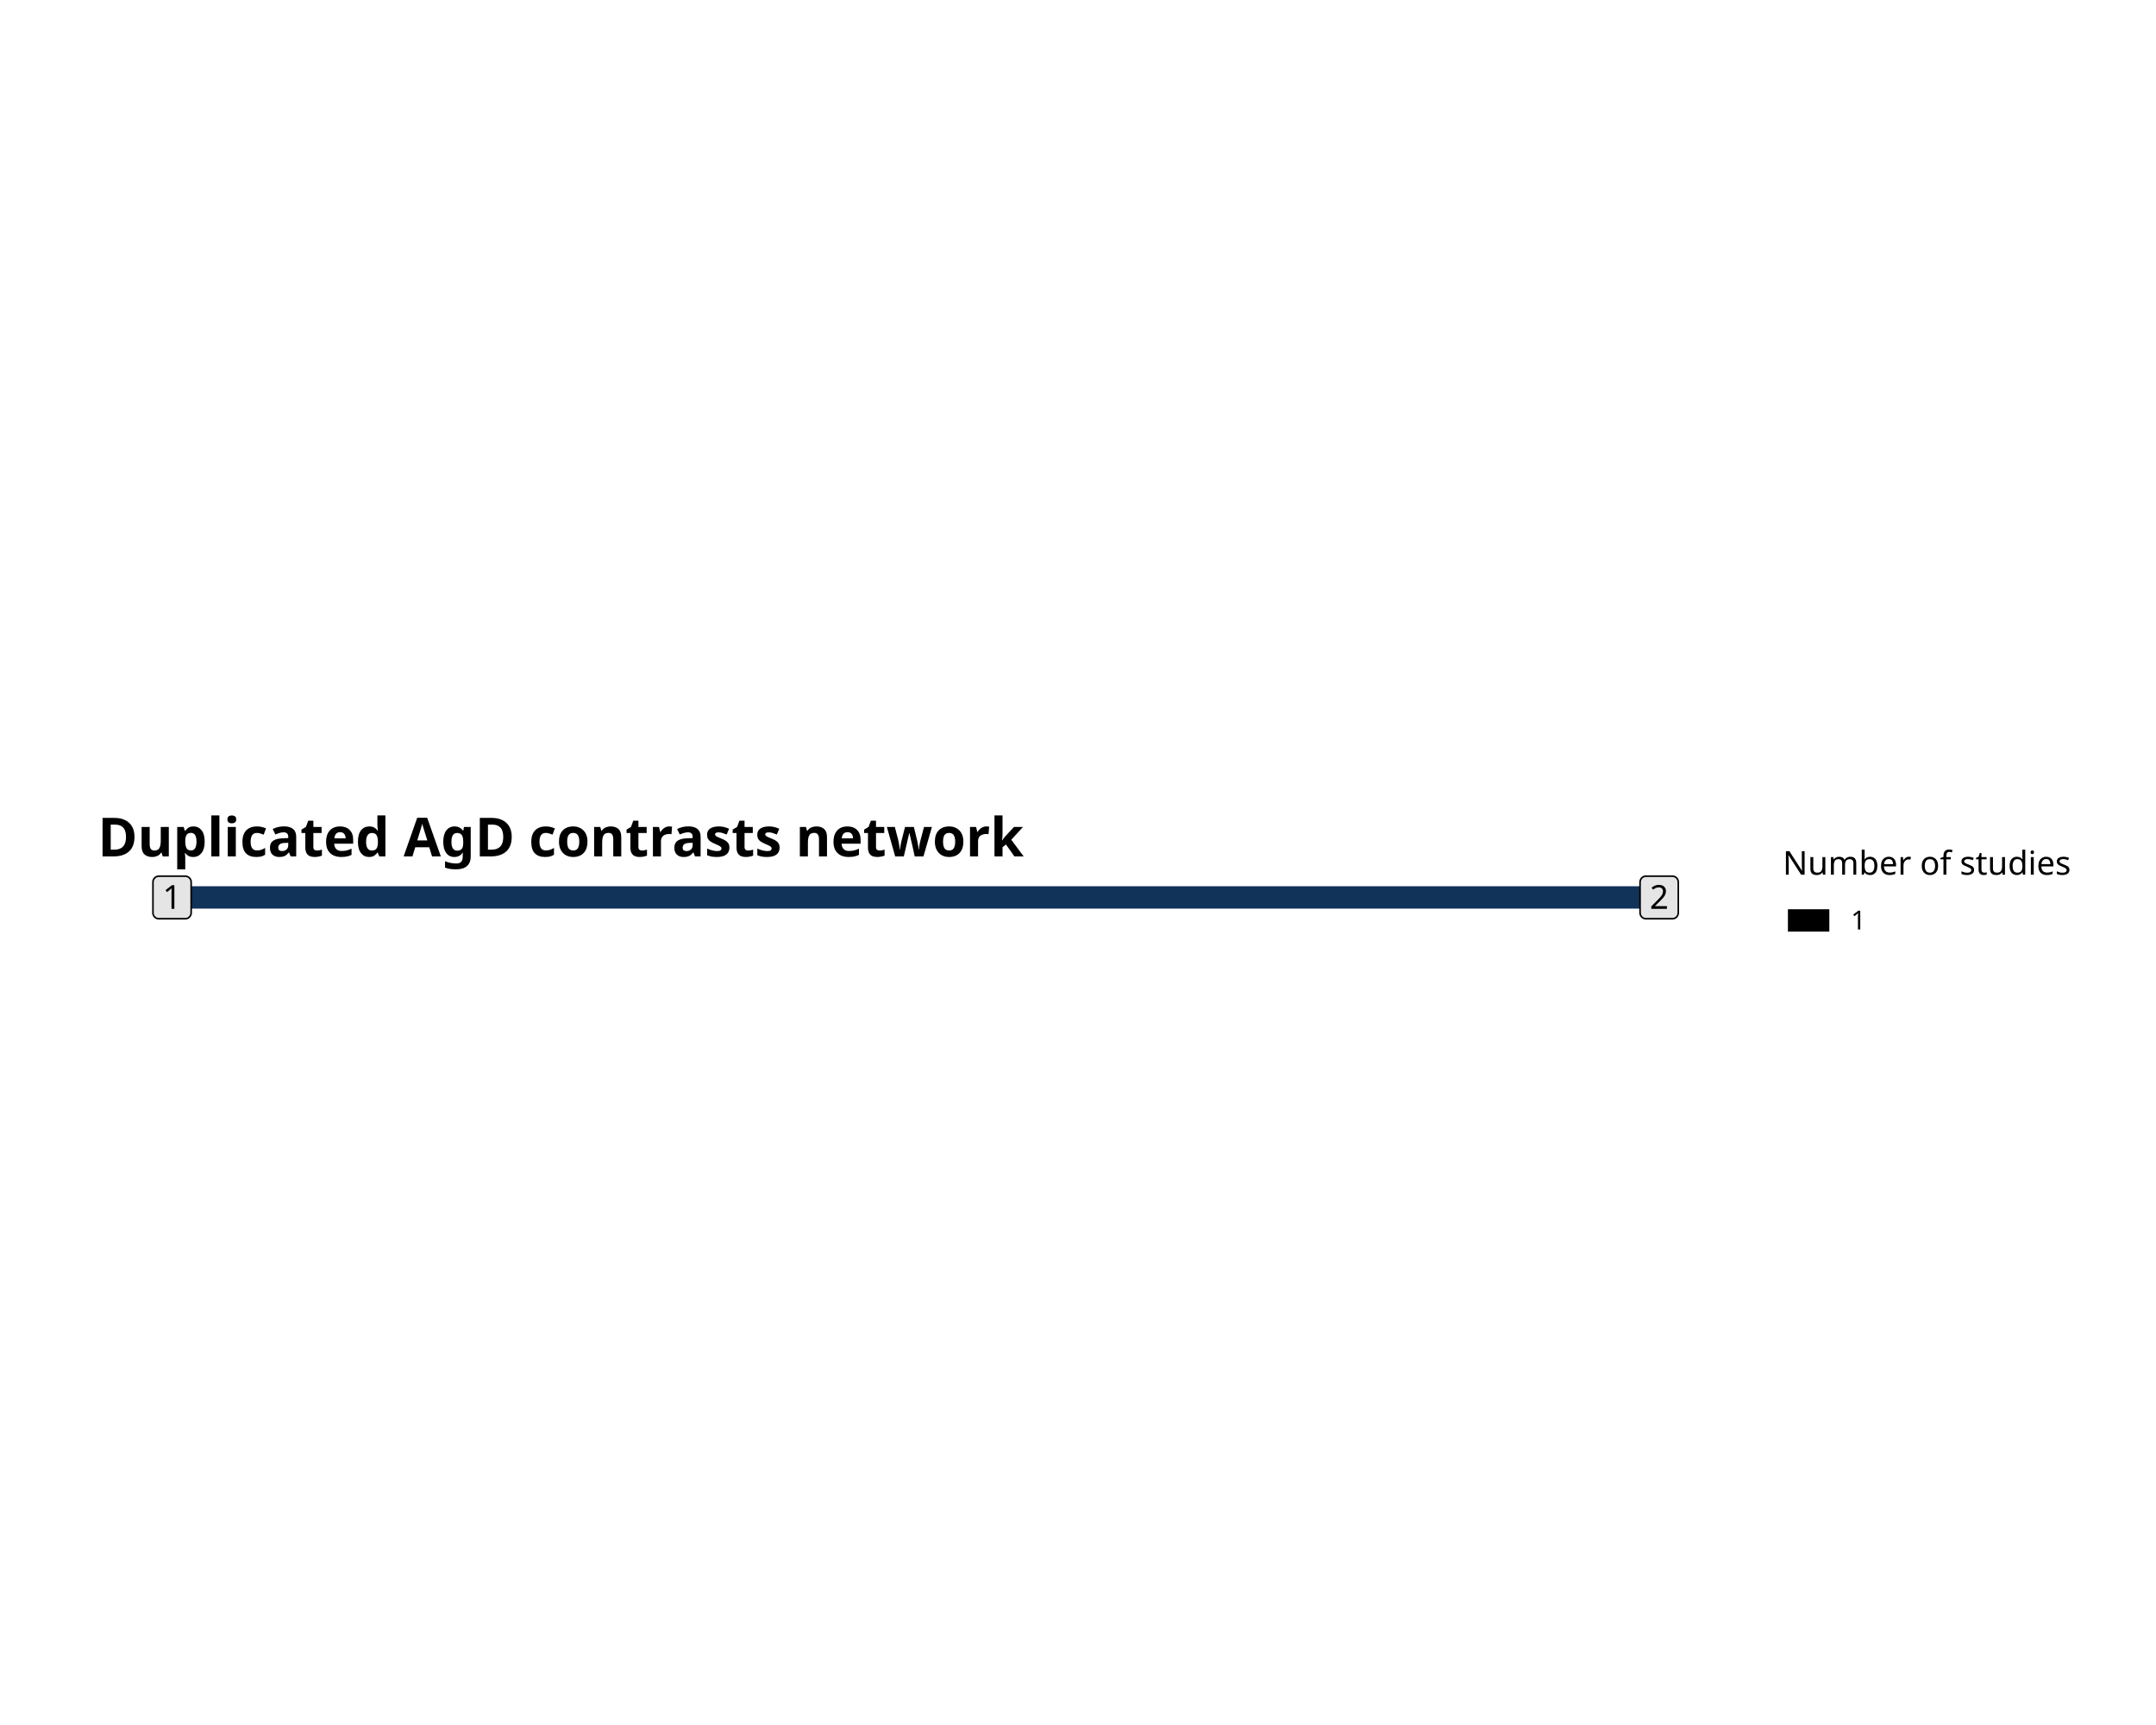
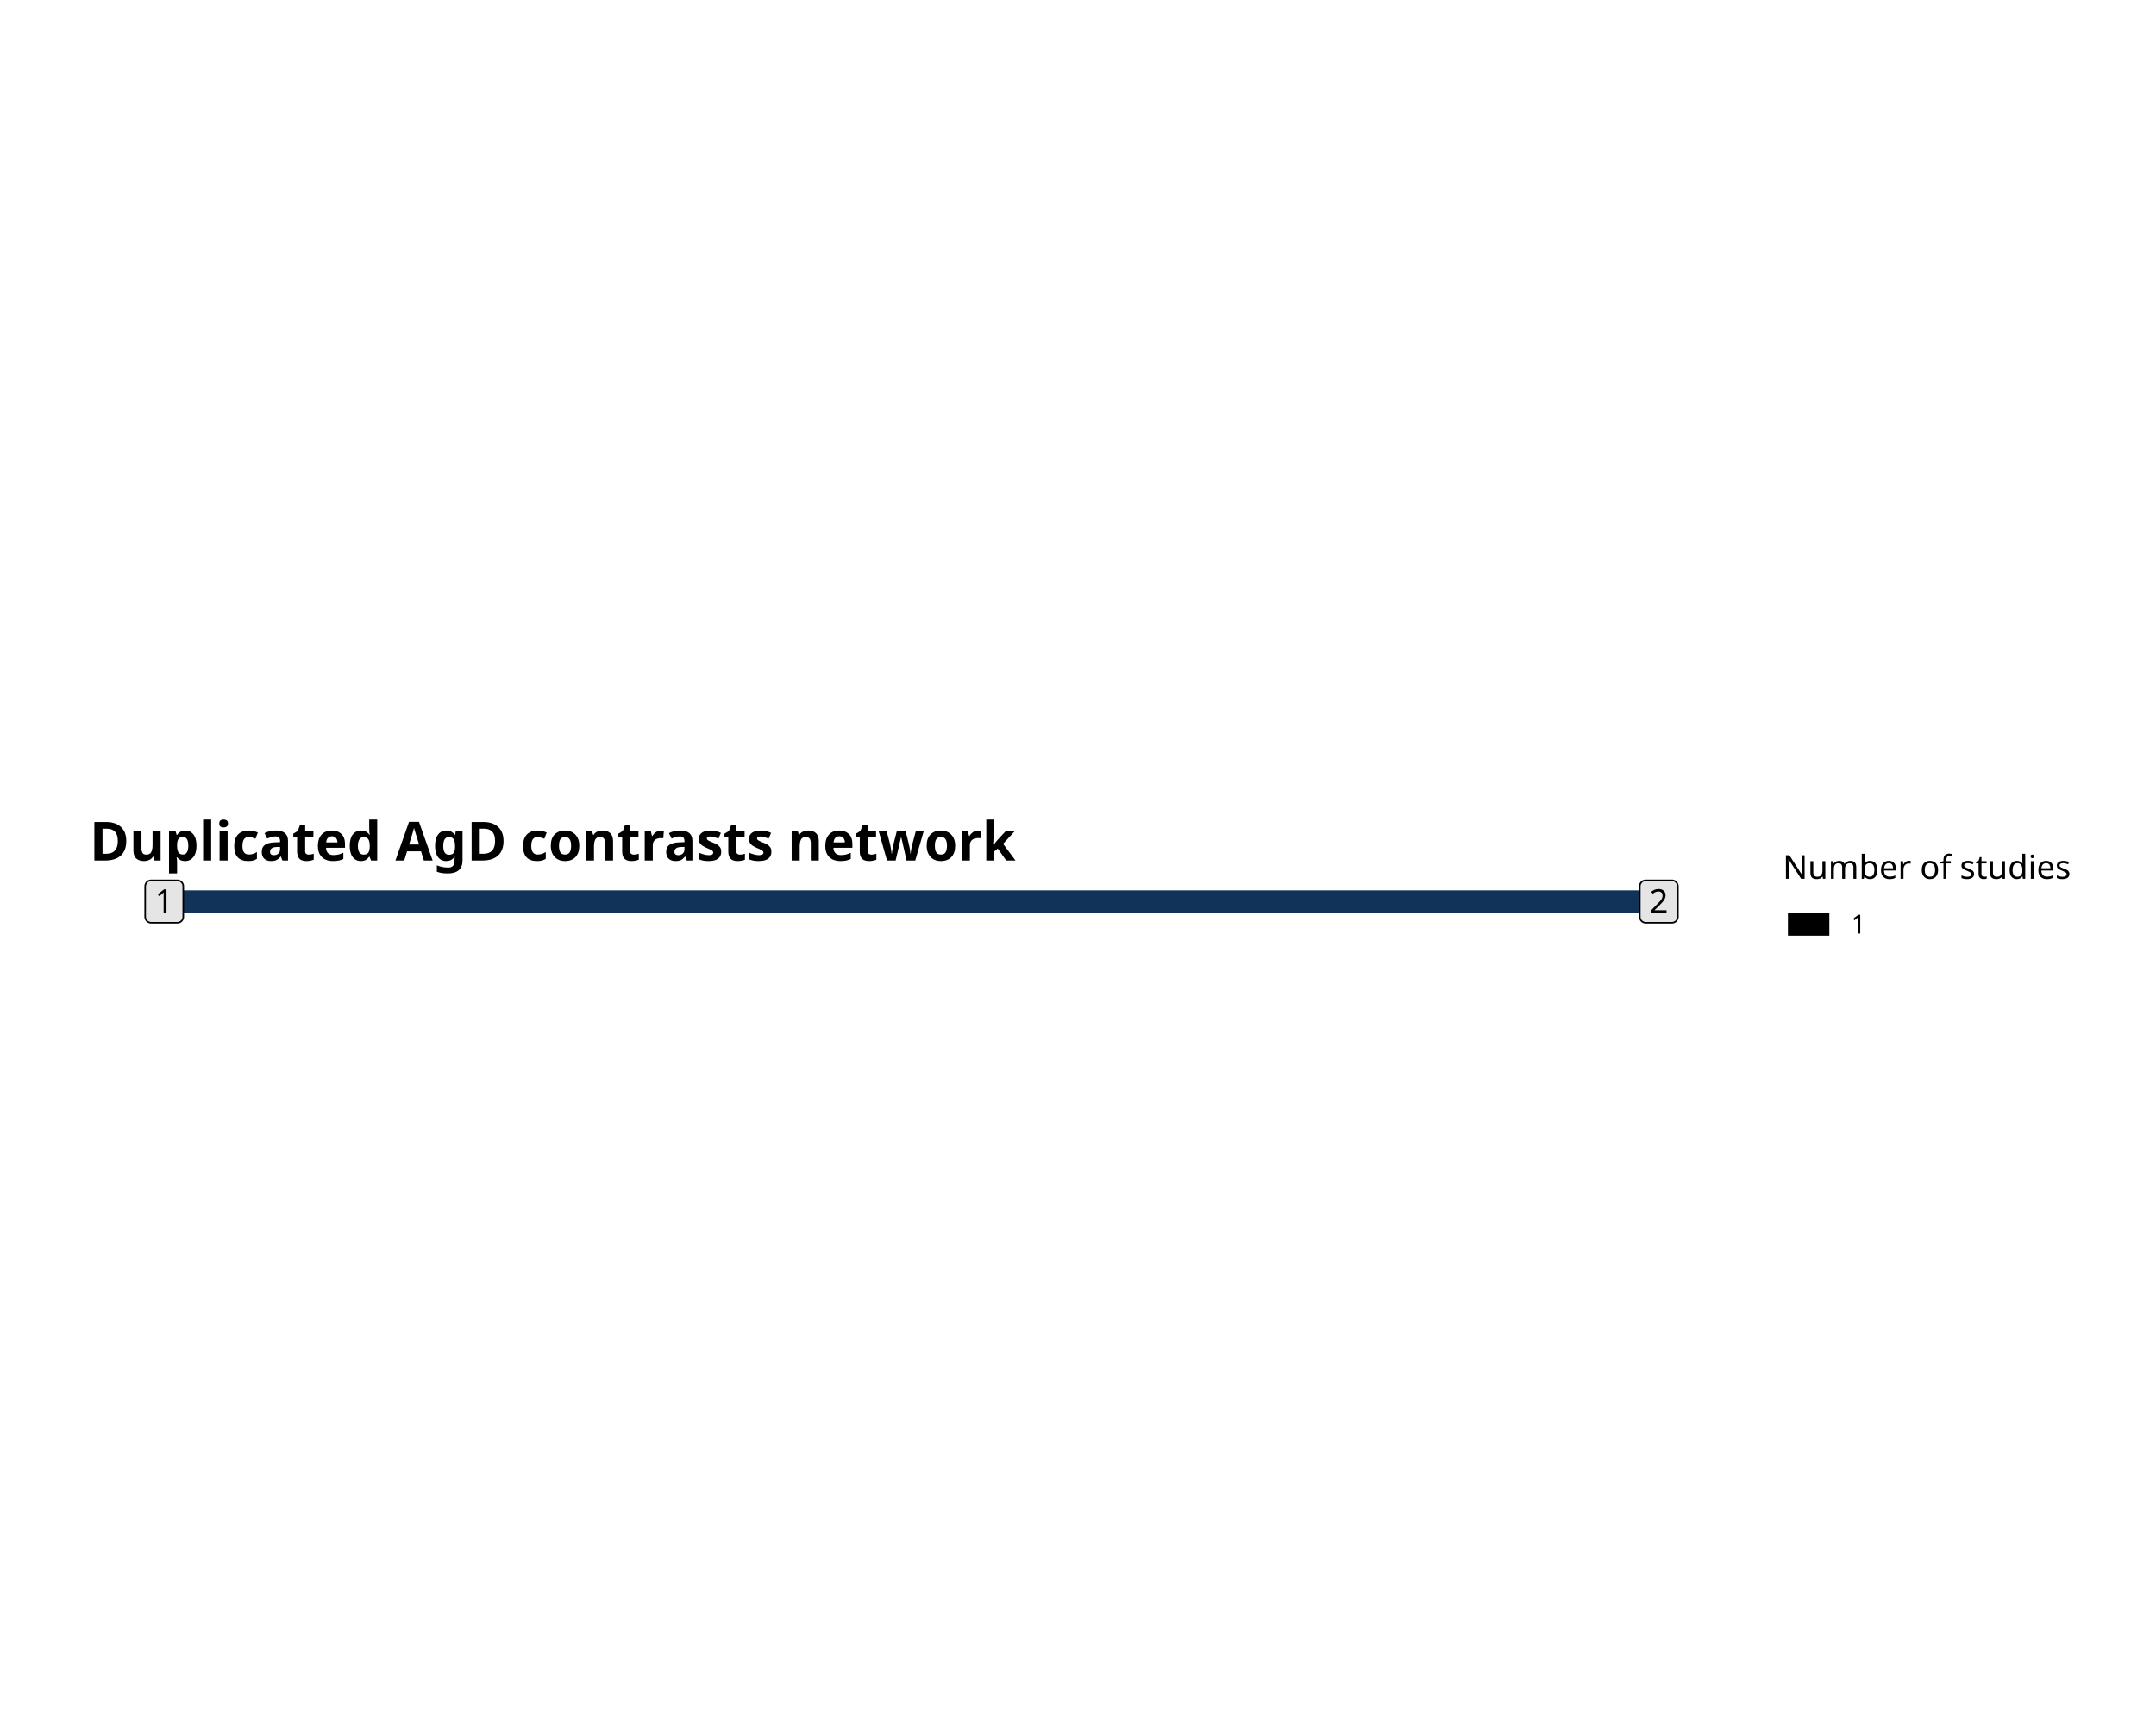
<svg xmlns="http://www.w3.org/2000/svg" class="svglite" data-engine-version="2.0" width="720.00pt" height="576.00pt" viewBox="0 0 720.00 576.00">
  <defs>
    <style type="text/css">
    .svglite line, .svglite polyline, .svglite polygon, .svglite path, .svglite rect, .svglite circle {
      fill: none;
      stroke: #000000;
      stroke-linecap: round;
      stroke-linejoin: round;
      stroke-miterlimit: 10.00;
    }
  </style>
  </defs>
  <rect width="100%" height="100%" style="stroke: none; fill: #FFFFFF;" />
  <defs>
    <clipPath id="cpMC4wMHw3MjAuMDB8MC4wMHw1NzYuMDA=">
      <rect x="0.00" y="0.00" width="720.00" height="576.00" />
    </clipPath>
  </defs>
  <g clip-path="url(#cpMC4wMHw3MjAuMDB8MC4wMHw1NzYuMDA=)">
</g>
  <defs>
-     <clipPath id="cpMC4wMHw3MjAuMDB8MjQzLjcwfDMzMi4zMA==">
-       <rect x="0.00" y="243.70" width="720.00" height="88.60" />
+     <clipPath id="cpMC4wMHw3MjAuMDB8MjQ1LjA3fDMzMC45Mw==">
+       <rect x="0.00" y="245.07" width="720.00" height="85.86" />
    </clipPath>
  </defs>
-   <g clip-path="url(#cpMC4wMHw3MjAuMDB8MjQzLjcwfDMzMi4zMA==)">
-     <rect x="0.00" y="243.70" width="720.00" height="88.60" style="stroke-width: 1.07; stroke: none; fill: #FFFFFF;" />
+   <g clip-path="url(#cpMC4wMHw3MjAuMDB8MjQ1LjA3fDMzMC45Mw==)">
+     <rect x="0.00" y="245.07" width="720.00" height="85.86" style="stroke-width: 1.07; stroke: none; fill: #FFFFFF;" />
  </g>
  <g clip-path="url(#cpMC4wMHw3MjAuMDB8MC4wMHw1NzYuMDA=)">
-     <polyline points="554.08,299.67 549.07,299.67 544.05,299.67 539.04,299.67 534.02,299.67 529.00,299.67 523.99,299.67 518.97,299.67 513.95,299.67 508.94,299.67 503.92,299.67 498.90,299.67 493.89,299.67 488.87,299.67 483.85,299.67 478.84,299.67 473.82,299.67 468.81,299.67 463.79,299.67 458.77,299.67 453.76,299.67 448.74,299.67 443.72,299.67 438.71,299.67 433.69,299.67 428.67,299.67 423.66,299.67 418.64,299.67 413.62,299.67 408.61,299.67 403.59,299.67 398.58,299.67 393.56,299.67 388.54,299.67 383.53,299.67 378.51,299.67 373.49,299.67 368.48,299.67 363.46,299.67 358.44,299.67 353.43,299.67 348.41,299.67 343.40,299.67 338.38,299.67 333.36,299.67 328.35,299.67 323.33,299.67 318.31,299.67 313.30,299.67 308.28,299.67 303.26,299.67 298.25,299.67 293.23,299.67 288.21,299.67 283.20,299.67 278.18,299.67 273.17,299.67 268.15,299.67 263.13,299.67 258.12,299.67 253.10,299.67 248.08,299.67 243.07,299.67 238.05,299.67 233.03,299.67 228.02,299.67 223.00,299.67 217.98,299.67 212.97,299.67 207.95,299.67 202.94,299.67 197.92,299.67 192.90,299.67 187.89,299.67 182.87,299.67 177.85,299.67 172.84,299.67 167.82,299.67 162.80,299.67 157.79,299.67 152.77,299.67 147.75,299.67 142.74,299.67 137.72,299.67 132.71,299.67 127.69,299.67 122.67,299.67 117.66,299.67 112.64,299.67 107.62,299.67 102.61,299.67 97.59,299.67 92.57,299.67 87.56,299.67 82.54,299.67 77.52,299.67 72.51,299.67 67.49,299.67 62.48,299.67 57.46,299.67 " style="stroke-width: 7.47; stroke: #113259;" />
-     <polygon points="549.69,306.78 558.48,306.78 558.40,306.78 558.72,306.77 559.03,306.71 559.33,306.59 559.61,306.43 559.86,306.23 560.07,305.99 560.24,305.72 560.36,305.43 560.44,305.12 560.47,304.80 560.47,304.80 560.47,294.55 560.47,294.55 560.44,294.23 560.36,293.92 560.24,293.63 560.07,293.36 559.86,293.12 559.61,292.91 559.33,292.75 559.03,292.64 558.72,292.58 558.48,292.56 549.69,292.56 549.93,292.58 549.61,292.56 549.29,292.60 548.99,292.69 548.70,292.83 548.43,293.01 548.20,293.23 548.01,293.49 547.86,293.77 547.76,294.07 547.71,294.39 547.70,294.55 547.70,304.80 547.71,304.64 547.71,304.96 547.76,305.27 547.86,305.58 548.01,305.86 548.20,306.11 548.43,306.34 548.70,306.52 548.99,306.66 549.29,306.74 549.61,306.78 " style="stroke-width: 0.53; fill: #E5E5E5;" />
-     <text x="554.08" y="303.47" text-anchor="middle" style="font-size: 11.04px; font-family: sans;" textLength="6.14px" lengthAdjust="spacingAndGlyphs">2</text>
-     <polygon points="53.06,306.78 61.85,306.78 61.77,306.78 62.09,306.77 62.41,306.71 62.71,306.59 62.98,306.43 63.23,306.23 63.44,305.99 63.61,305.72 63.74,305.43 63.82,305.12 63.84,304.80 63.84,304.80 63.84,294.55 63.84,294.55 63.82,294.23 63.74,293.92 63.61,293.63 63.44,293.36 63.23,293.12 62.98,292.91 62.71,292.75 62.41,292.64 62.09,292.58 61.85,292.56 53.06,292.56 53.30,292.58 52.98,292.56 52.67,292.60 52.36,292.69 52.07,292.83 51.81,293.01 51.58,293.23 51.38,293.49 51.24,293.77 51.13,294.07 51.08,294.39 51.08,294.55 51.08,304.80 51.08,304.64 51.08,304.96 51.13,305.27 51.24,305.58 51.38,305.86 51.58,306.11 51.81,306.34 52.07,306.52 52.36,306.66 52.67,306.74 52.98,306.78 " style="stroke-width: 0.53; fill: #E5E5E5;" />
-     <text x="57.46" y="303.47" text-anchor="middle" style="font-size: 11.04px; font-family: sans;" textLength="6.14px" lengthAdjust="spacingAndGlyphs">1</text>
-     <text x="595.35" y="292.08" style="font-size: 11.00px; font-family: sans;" textLength="89.28px" lengthAdjust="spacingAndGlyphs">Number of studies</text>
-     <line x1="597.08" y1="307.34" x2="610.91" y2="307.34" style="stroke-width: 7.47; stroke-linecap: butt;" />
-     <text x="618.11" y="310.37" style="font-size: 8.80px; font-family: sans;" textLength="4.89px" lengthAdjust="spacingAndGlyphs">1</text>
-     <text x="32.63" y="285.97" style="font-size: 18.00px; font-weight: bold; font-family: sans;" textLength="271.18px" lengthAdjust="spacingAndGlyphs">Duplicated AgD contrasts network</text>
+     <polyline points="553.96,301.04 548.92,301.04 543.88,301.04 538.84,301.04 533.79,301.04 528.75,301.04 523.71,301.04 518.67,301.04 513.63,301.04 508.59,301.04 503.54,301.04 498.50,301.04 493.46,301.04 488.42,301.04 483.38,301.04 478.34,301.04 473.29,301.04 468.25,301.04 463.21,301.04 458.17,301.04 453.13,301.04 448.09,301.04 443.05,301.04 438.00,301.04 432.96,301.04 427.92,301.04 422.88,301.04 417.84,301.04 412.80,301.04 407.75,301.04 402.71,301.04 397.67,301.04 392.63,301.04 387.59,301.04 382.55,301.04 377.50,301.04 372.46,301.04 367.42,301.04 362.38,301.04 357.34,301.04 352.30,301.04 347.26,301.04 342.21,301.04 337.17,301.04 332.13,301.04 327.09,301.04 322.05,301.04 317.01,301.04 311.96,301.04 306.92,301.04 301.88,301.04 296.84,301.04 291.80,301.04 286.76,301.04 281.71,301.04 276.67,301.04 271.63,301.04 266.59,301.04 261.55,301.04 256.51,301.04 251.47,301.04 246.42,301.04 241.38,301.04 236.34,301.04 231.30,301.04 226.26,301.04 221.22,301.04 216.17,301.04 211.13,301.04 206.09,301.04 201.05,301.04 196.01,301.04 190.97,301.04 185.92,301.04 180.88,301.04 175.84,301.04 170.80,301.04 165.76,301.04 160.72,301.04 155.68,301.04 150.63,301.04 145.59,301.04 140.55,301.04 135.51,301.04 130.47,301.04 125.43,301.04 120.38,301.04 115.34,301.04 110.30,301.04 105.26,301.04 100.22,301.04 95.18,301.04 90.13,301.04 85.09,301.04 80.05,301.04 75.01,301.04 69.97,301.04 64.93,301.04 59.89,301.04 54.84,301.04 " style="stroke-width: 7.47; stroke: #113259;" />
+     <polygon points="549.58,308.13 558.34,308.13 558.26,308.13 558.58,308.11 558.89,308.05 559.19,307.94 559.46,307.78 559.71,307.58 559.92,307.34 560.09,307.07 560.22,306.78 560.29,306.47 560.32,306.15 560.32,306.15 560.32,295.94 560.32,295.94 560.29,295.62 560.22,295.31 560.09,295.02 559.92,294.75 559.71,294.51 559.46,294.31 559.19,294.15 558.89,294.04 558.58,293.97 558.34,293.96 549.58,293.96 549.82,293.97 549.50,293.96 549.19,294.00 548.88,294.09 548.59,294.22 548.33,294.40 548.10,294.63 547.91,294.88 547.76,295.16 547.66,295.46 547.61,295.78 547.60,295.94 547.60,306.15 547.61,305.99 547.61,306.31 547.66,306.62 547.76,306.92 547.91,307.21 548.10,307.46 548.33,307.68 548.59,307.86 548.88,308.00 549.19,308.09 549.50,308.13 " style="stroke-width: 0.53; fill: #E5E5E5;" />
+     <text x="553.96" y="304.83" text-anchor="middle" style="font-size: 11.00px; font-family: sans;" textLength="6.12px" lengthAdjust="spacingAndGlyphs">2</text>
+     <polygon points="50.46,308.13 59.22,308.13 59.14,308.13 59.46,308.11 59.77,308.05 60.07,307.94 60.35,307.78 60.59,307.58 60.81,307.34 60.98,307.07 61.10,306.78 61.18,306.47 61.20,306.15 61.20,306.15 61.20,295.94 61.20,295.94 61.18,295.62 61.10,295.31 60.98,295.02 60.81,294.75 60.59,294.51 60.35,294.31 60.07,294.15 59.77,294.04 59.46,293.97 59.22,293.96 50.46,293.96 50.70,293.97 50.38,293.96 50.07,294.00 49.76,294.09 49.47,294.22 49.21,294.40 48.98,294.63 48.79,294.88 48.64,295.16 48.54,295.46 48.49,295.78 48.48,295.94 48.48,306.15 48.49,305.99 48.49,306.31 48.54,306.62 48.64,306.92 48.79,307.21 48.98,307.46 49.21,307.68 49.47,307.86 49.76,308.00 50.07,308.09 50.38,308.13 " style="stroke-width: 0.53; fill: #E5E5E5;" />
+     <text x="54.84" y="304.83" text-anchor="middle" style="font-size: 11.00px; font-family: sans;" textLength="6.12px" lengthAdjust="spacingAndGlyphs">1</text>
+     <text x="595.35" y="293.45" style="font-size: 11.00px; font-family: sans;" textLength="89.28px" lengthAdjust="spacingAndGlyphs">Number of studies</text>
+     <line x1="597.08" y1="308.71" x2="610.91" y2="308.71" style="stroke-width: 7.47; stroke-linecap: butt;" />
+     <text x="618.11" y="311.74" style="font-size: 8.80px; font-family: sans;" textLength="4.89px" lengthAdjust="spacingAndGlyphs">1</text>
+     <text x="29.89" y="287.34" style="font-size: 18.00px; font-weight: bold; font-family: sans;" textLength="271.18px" lengthAdjust="spacingAndGlyphs">Duplicated AgD contrasts network</text>
  </g>
</svg>
